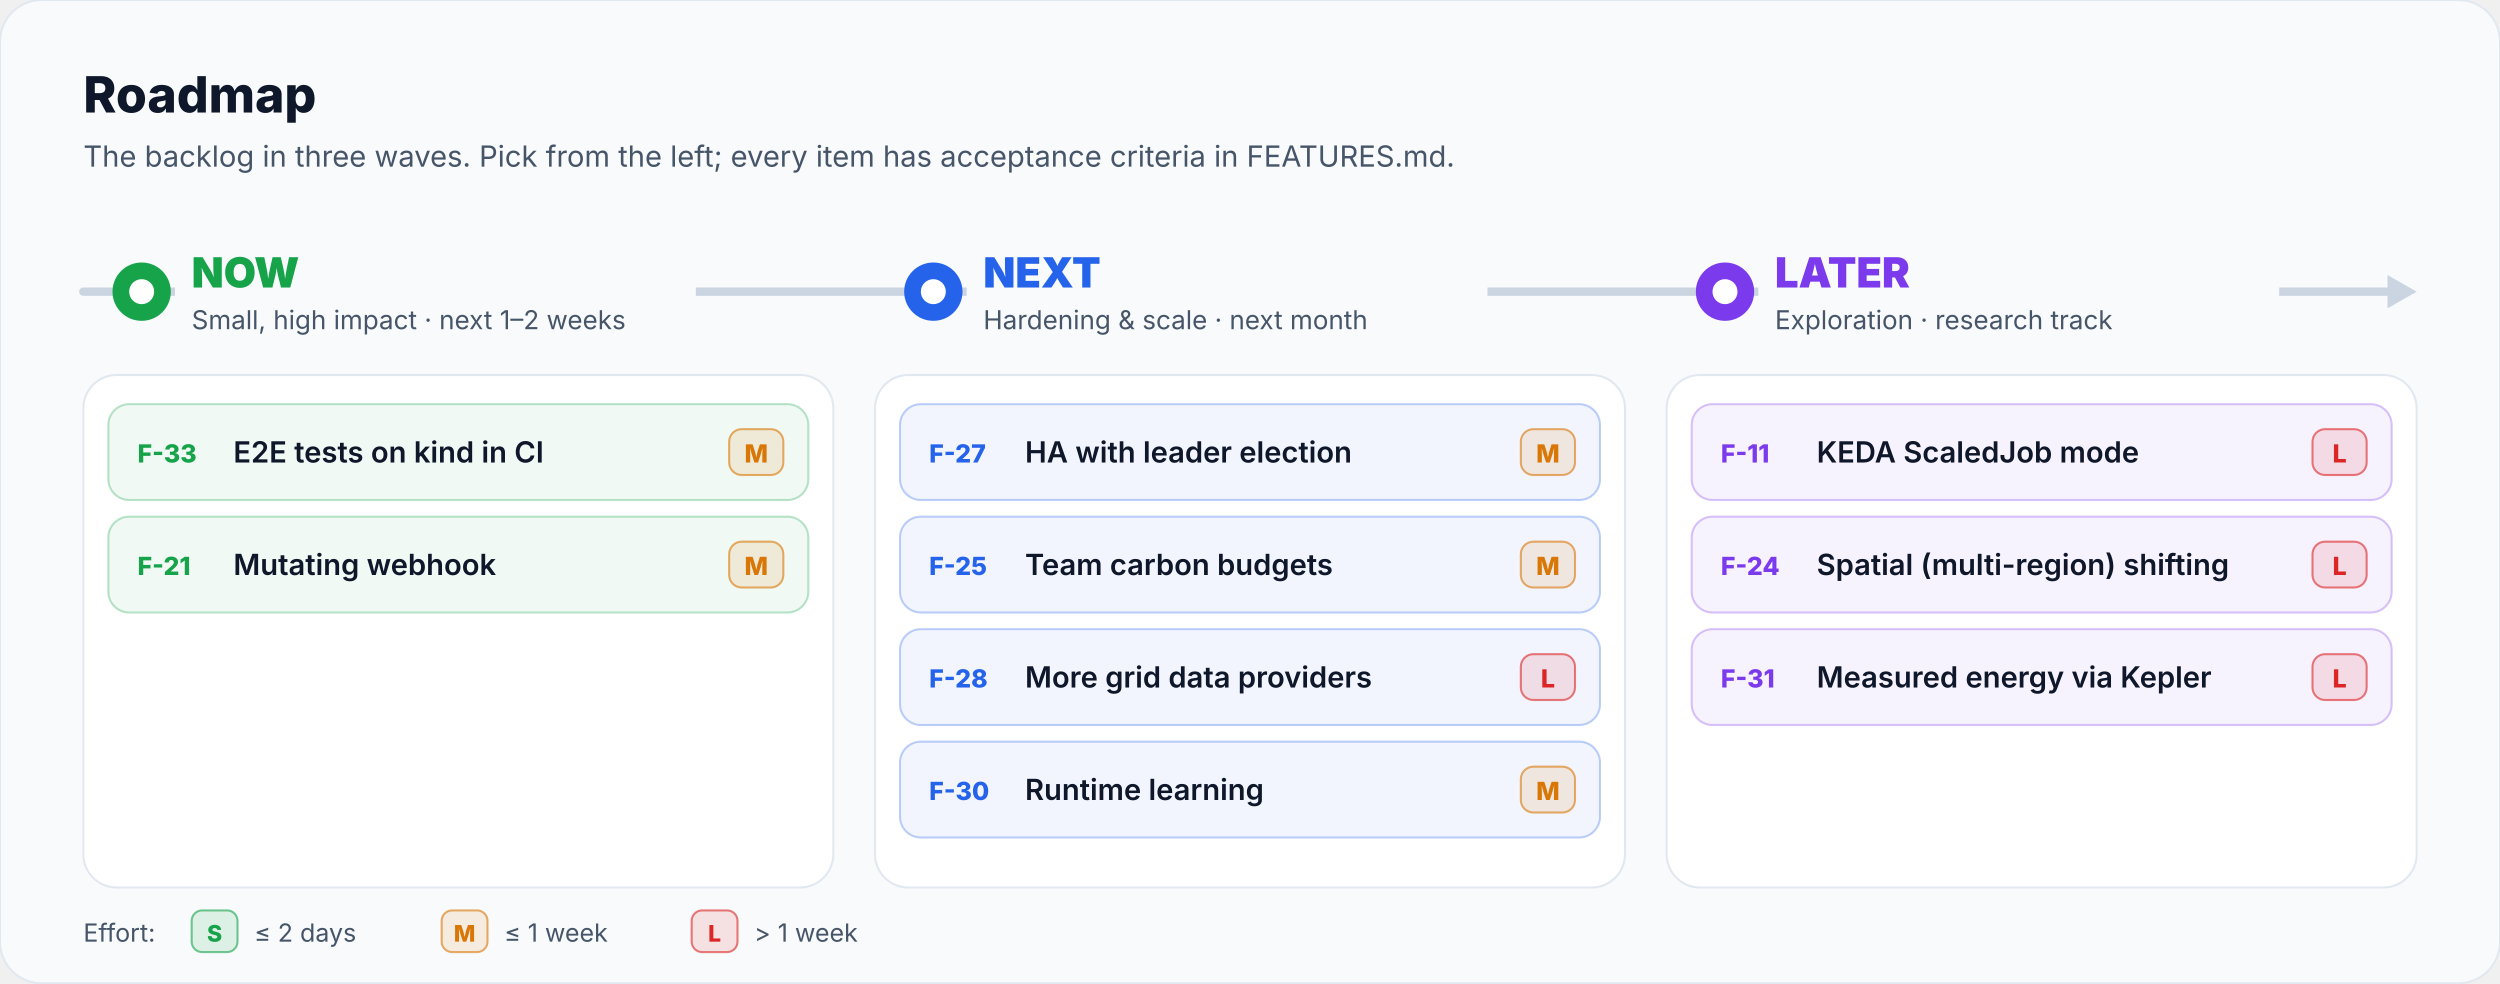
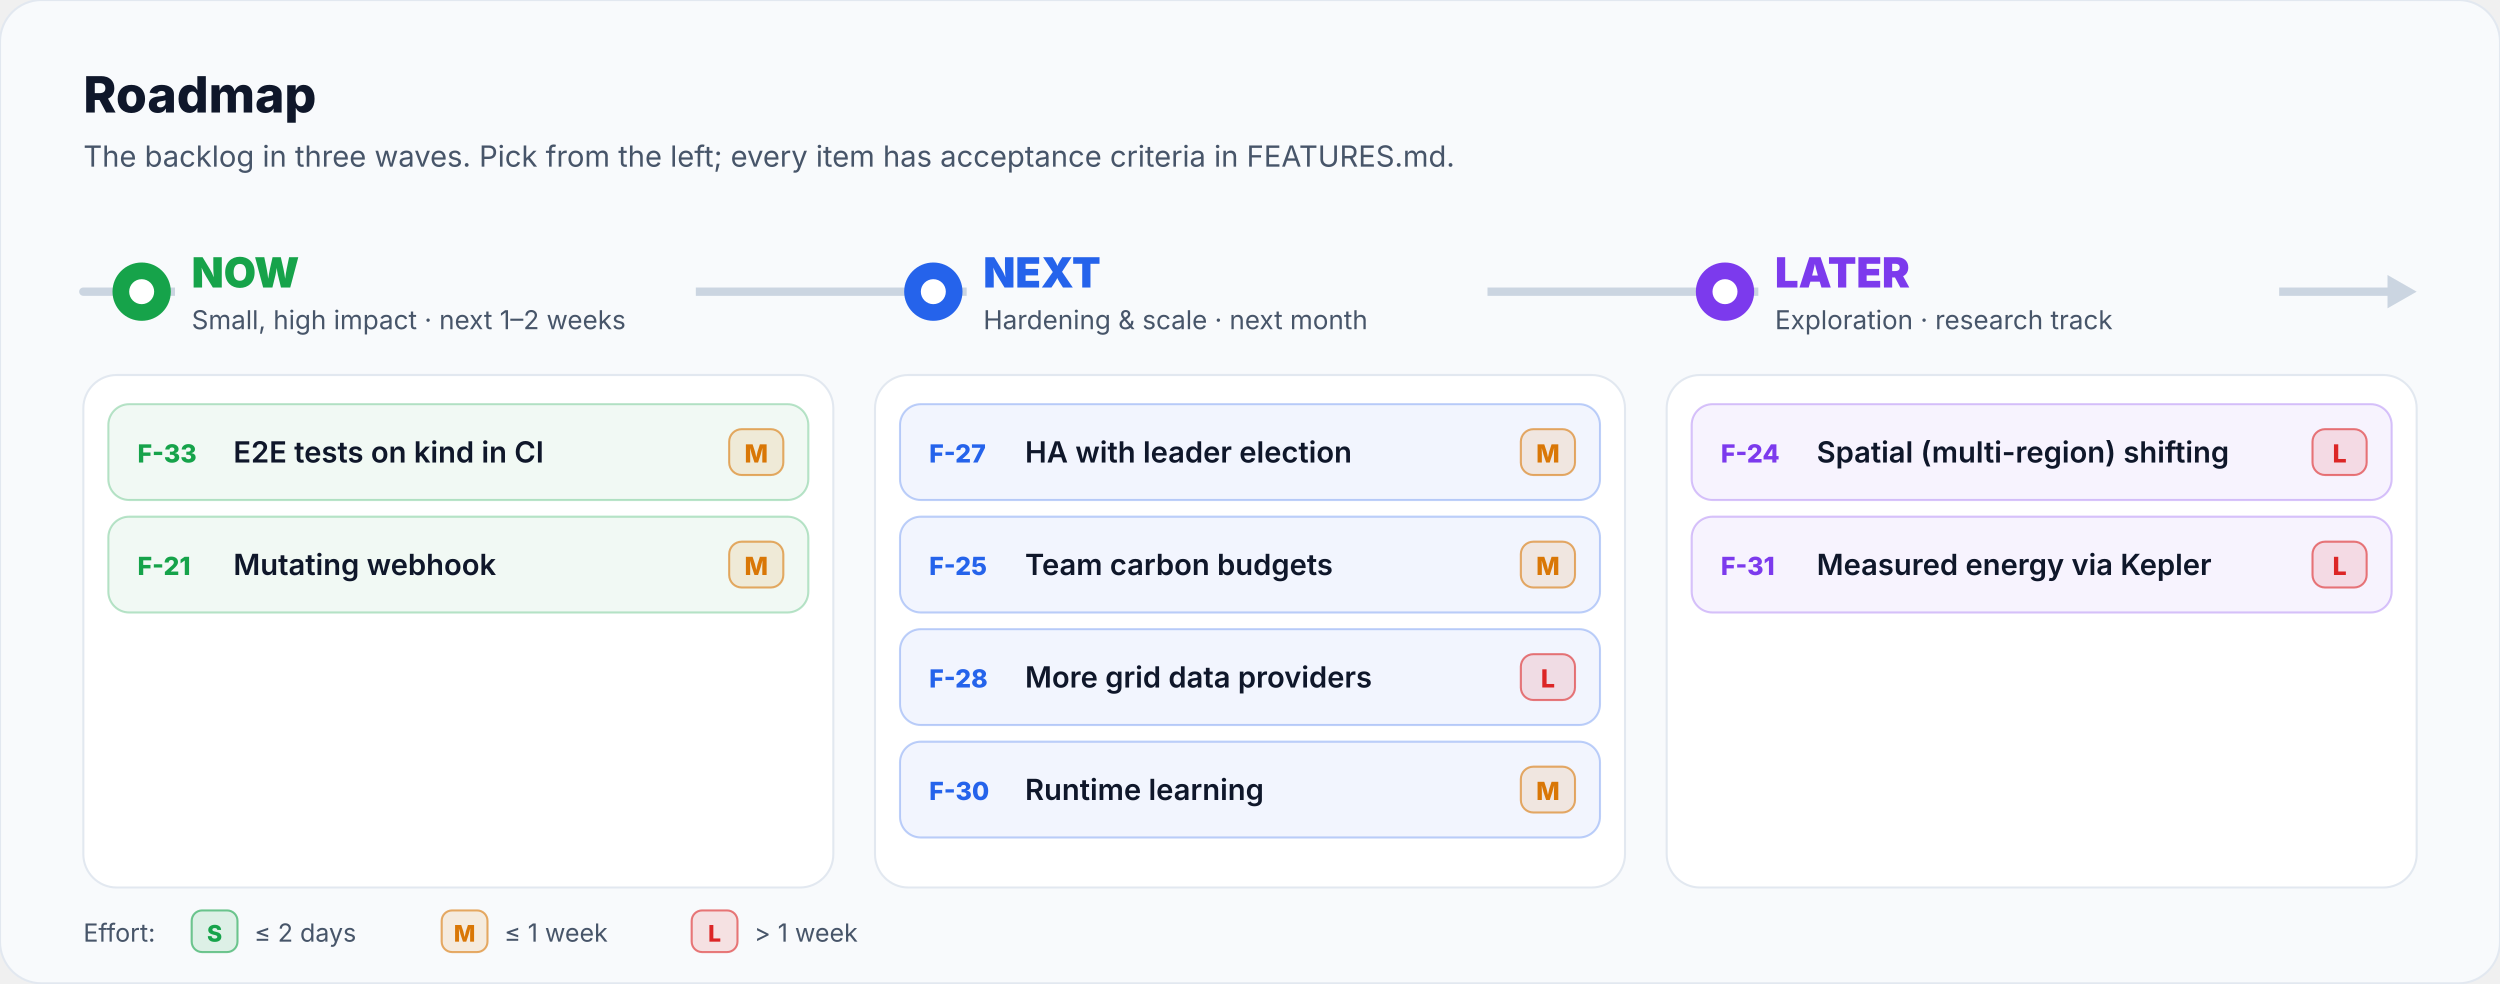
<svg xmlns="http://www.w3.org/2000/svg" viewBox="0 0 1200 472" width="1200" height="472" role="img" aria-label="Roadmap in three waves: now, next, later">
  <rect width="1200" height="472" rx="20" fill="#f8fafc" stroke="#e2e8f0" />
  <g font-family="'Segoe UI', Inter, Helvetica, Arial, sans-serif">
    <text x="40" y="54" font-size="24" font-weight="800" fill="#0f172a">Roadmap</text>
    <text x="40" y="80" font-size="14" fill="#475569">The backlog in three waves. Pick from the left; every item has acceptance criteria in FEATURES.md.</text>
    <path d="M40 140 H1148" stroke="#cbd5e1" stroke-width="4" stroke-linecap="round" />
    <path d="M1146 132 l14 8 l-14 8 z" fill="#cbd5e1" />
    <rect x="84" y="116" width="250" height="50" fill="#f8fafc" />
    <circle cx="68" cy="140" r="14" fill="#16a34a" />
    <circle cx="68" cy="140" r="6" fill="#ffffff" />
    <text x="92" y="138" font-size="20" font-weight="900" fill="#16a34a">NOW</text>
    <text x="92" y="158" font-size="12.5" fill="#475569">Small, high impact · next 1–2 weeks</text>
    <rect x="40" y="180" width="360" height="246" rx="16" fill="#ffffff" stroke="#e2e8f0" />
    <rect x="52" y="194" width="336" height="46" rx="10" fill="#16a34a" fill-opacity="0.06" stroke="#16a34a" stroke-opacity="0.3" />
    <text x="66" y="222" font-size="12" font-weight="800" fill="#16a34a">F-33</text>
    <text x="112" y="222" font-size="14" font-weight="600" fill="#0f172a">E2E tests on kind in CI</text>
    <rect x="350" y="206" width="26" height="22" rx="6" fill="#d97706" fill-opacity="0.12" stroke="#d97706" stroke-opacity="0.6" />
    <text x="363" y="222" font-size="12" font-weight="800" fill="#d97706" text-anchor="middle">M</text>
    <rect x="52" y="248" width="336" height="46" rx="10" fill="#16a34a" fill-opacity="0.06" stroke="#16a34a" stroke-opacity="0.3" />
    <text x="66" y="276" font-size="12" font-weight="800" fill="#16a34a">F-21</text>
    <text x="112" y="276" font-size="14" font-weight="600" fill="#0f172a">Mutating webhook</text>
    <rect x="350" y="260" width="26" height="22" rx="6" fill="#d97706" fill-opacity="0.12" stroke="#d97706" stroke-opacity="0.6" />
    <text x="363" y="276" font-size="12" font-weight="800" fill="#d97706" text-anchor="middle">M</text>
    <rect x="464" y="116" width="250" height="50" fill="#f8fafc" />
    <circle cx="448" cy="140" r="14" fill="#2563eb" />
    <circle cx="448" cy="140" r="6" fill="#ffffff" />
    <text x="472" y="138" font-size="20" font-weight="900" fill="#2563eb">NEXT</text>
    <text x="472" y="158" font-size="12.5" fill="#475569">Hardening &amp; scale · next month</text>
    <rect x="420" y="180" width="360" height="246" rx="16" fill="#ffffff" stroke="#e2e8f0" />
    <rect x="432" y="194" width="336" height="46" rx="10" fill="#2563eb" fill-opacity="0.06" stroke="#2563eb" stroke-opacity="0.3" />
    <text x="446" y="222" font-size="12" font-weight="800" fill="#2563eb">F-27</text>
    <text x="492" y="222" font-size="14" font-weight="600" fill="#0f172a">HA with leader election</text>
    <rect x="730" y="206" width="26" height="22" rx="6" fill="#d97706" fill-opacity="0.12" stroke="#d97706" stroke-opacity="0.6" />
    <text x="743" y="222" font-size="12" font-weight="800" fill="#d97706" text-anchor="middle">M</text>
    <rect x="432" y="248" width="336" height="46" rx="10" fill="#2563eb" fill-opacity="0.06" stroke="#2563eb" stroke-opacity="0.3" />
    <text x="446" y="276" font-size="12" font-weight="800" fill="#2563eb">F-25</text>
    <text x="492" y="276" font-size="14" font-weight="600" fill="#0f172a">Team carbon budgets</text>
    <rect x="730" y="260" width="26" height="22" rx="6" fill="#d97706" fill-opacity="0.12" stroke="#d97706" stroke-opacity="0.6" />
    <text x="743" y="276" font-size="12" font-weight="800" fill="#d97706" text-anchor="middle">M</text>
    <rect x="432" y="302" width="336" height="46" rx="10" fill="#2563eb" fill-opacity="0.06" stroke="#2563eb" stroke-opacity="0.3" />
    <text x="446" y="330" font-size="12" font-weight="800" fill="#2563eb">F-28</text>
    <text x="492" y="330" font-size="14" font-weight="600" fill="#0f172a">More grid data providers</text>
    <rect x="730" y="314" width="26" height="22" rx="6" fill="#dc2626" fill-opacity="0.12" stroke="#dc2626" stroke-opacity="0.6" />
    <text x="743" y="330" font-size="12" font-weight="800" fill="#dc2626" text-anchor="middle">L</text>
    <rect x="432" y="356" width="336" height="46" rx="10" fill="#2563eb" fill-opacity="0.06" stroke="#2563eb" stroke-opacity="0.3" />
    <text x="446" y="384" font-size="12" font-weight="800" fill="#2563eb">F-30</text>
    <text x="492" y="384" font-size="14" font-weight="600" fill="#0f172a">Runtime learning</text>
    <rect x="730" y="368" width="26" height="22" rx="6" fill="#d97706" fill-opacity="0.12" stroke="#d97706" stroke-opacity="0.6" />
    <text x="743" y="384" font-size="12" font-weight="800" fill="#d97706" text-anchor="middle">M</text>
    <rect x="844" y="116" width="250" height="50" fill="#f8fafc" />
    <circle cx="828" cy="140" r="14" fill="#7c3aed" />
    <circle cx="828" cy="140" r="6" fill="#ffffff" />
    <text x="852" y="138" font-size="20" font-weight="900" fill="#7c3aed">LATER</text>
    <text x="852" y="158" font-size="12.5" fill="#475569">Exploration · research track</text>
    <rect x="800" y="180" width="360" height="246" rx="16" fill="#ffffff" stroke="#e2e8f0" />
    <rect x="812" y="194" width="336" height="46" rx="10" fill="#7c3aed" fill-opacity="0.06" stroke="#7c3aed" stroke-opacity="0.3" />
-     <text x="826" y="222" font-size="12" font-weight="800" fill="#7c3aed">F-11</text>
-     <text x="872" y="222" font-size="14" font-weight="600" fill="#0f172a">KEDA ScaledJob mode</text>
+     <text x="826" y="222" font-size="12" font-weight="800" fill="#7c3aed">F-24</text>
+     <text x="872" y="222" font-size="14" font-weight="600" fill="#0f172a">Spatial (multi-region) shifting</text>
    <rect x="1110" y="206" width="26" height="22" rx="6" fill="#dc2626" fill-opacity="0.12" stroke="#dc2626" stroke-opacity="0.6" />
    <text x="1123" y="222" font-size="12" font-weight="800" fill="#dc2626" text-anchor="middle">L</text>
    <rect x="812" y="248" width="336" height="46" rx="10" fill="#7c3aed" fill-opacity="0.06" stroke="#7c3aed" stroke-opacity="0.3" />
-     <text x="826" y="276" font-size="12" font-weight="800" fill="#7c3aed">F-24</text>
-     <text x="872" y="276" font-size="14" font-weight="600" fill="#0f172a">Spatial (multi-region) shifting</text>
+     <text x="826" y="276" font-size="12" font-weight="800" fill="#7c3aed">F-31</text>
+     <text x="872" y="276" font-size="14" font-weight="600" fill="#0f172a">Measured energy via Kepler</text>
    <rect x="1110" y="260" width="26" height="22" rx="6" fill="#dc2626" fill-opacity="0.12" stroke="#dc2626" stroke-opacity="0.6" />
    <text x="1123" y="276" font-size="12" font-weight="800" fill="#dc2626" text-anchor="middle">L</text>
-     <rect x="812" y="302" width="336" height="46" rx="10" fill="#7c3aed" fill-opacity="0.06" stroke="#7c3aed" stroke-opacity="0.3" />
-     <text x="826" y="330" font-size="12" font-weight="800" fill="#7c3aed">F-31</text>
-     <text x="872" y="330" font-size="14" font-weight="600" fill="#0f172a">Measured energy via Kepler</text>
-     <rect x="1110" y="314" width="26" height="22" rx="6" fill="#dc2626" fill-opacity="0.12" stroke="#dc2626" stroke-opacity="0.6" />
-     <text x="1123" y="330" font-size="12" font-weight="800" fill="#dc2626" text-anchor="middle">L</text>
    <text x="40" y="452" font-size="12" fill="#475569">Effort:</text>
    <rect x="92" y="437" width="22" height="20" rx="5" fill="#16a34a" fill-opacity="0.12" stroke="#16a34a" stroke-opacity="0.6" />
    <text x="103" y="452" font-size="11" font-weight="800" fill="#16a34a" text-anchor="middle">S</text>
    <text x="122" y="452" font-size="12" fill="#475569">≤ 2 days</text>
    <rect x="212" y="437" width="22" height="20" rx="5" fill="#d97706" fill-opacity="0.12" stroke="#d97706" stroke-opacity="0.6" />
    <text x="223" y="452" font-size="11" font-weight="800" fill="#d97706" text-anchor="middle">M</text>
    <text x="242" y="452" font-size="12" fill="#475569">≤ 1 week</text>
    <rect x="332" y="437" width="22" height="20" rx="5" fill="#dc2626" fill-opacity="0.12" stroke="#dc2626" stroke-opacity="0.6" />
    <text x="343" y="452" font-size="11" font-weight="800" fill="#dc2626" text-anchor="middle">L</text>
    <text x="362" y="452" font-size="12" fill="#475569">&gt; 1 week</text>
  </g>
</svg>
